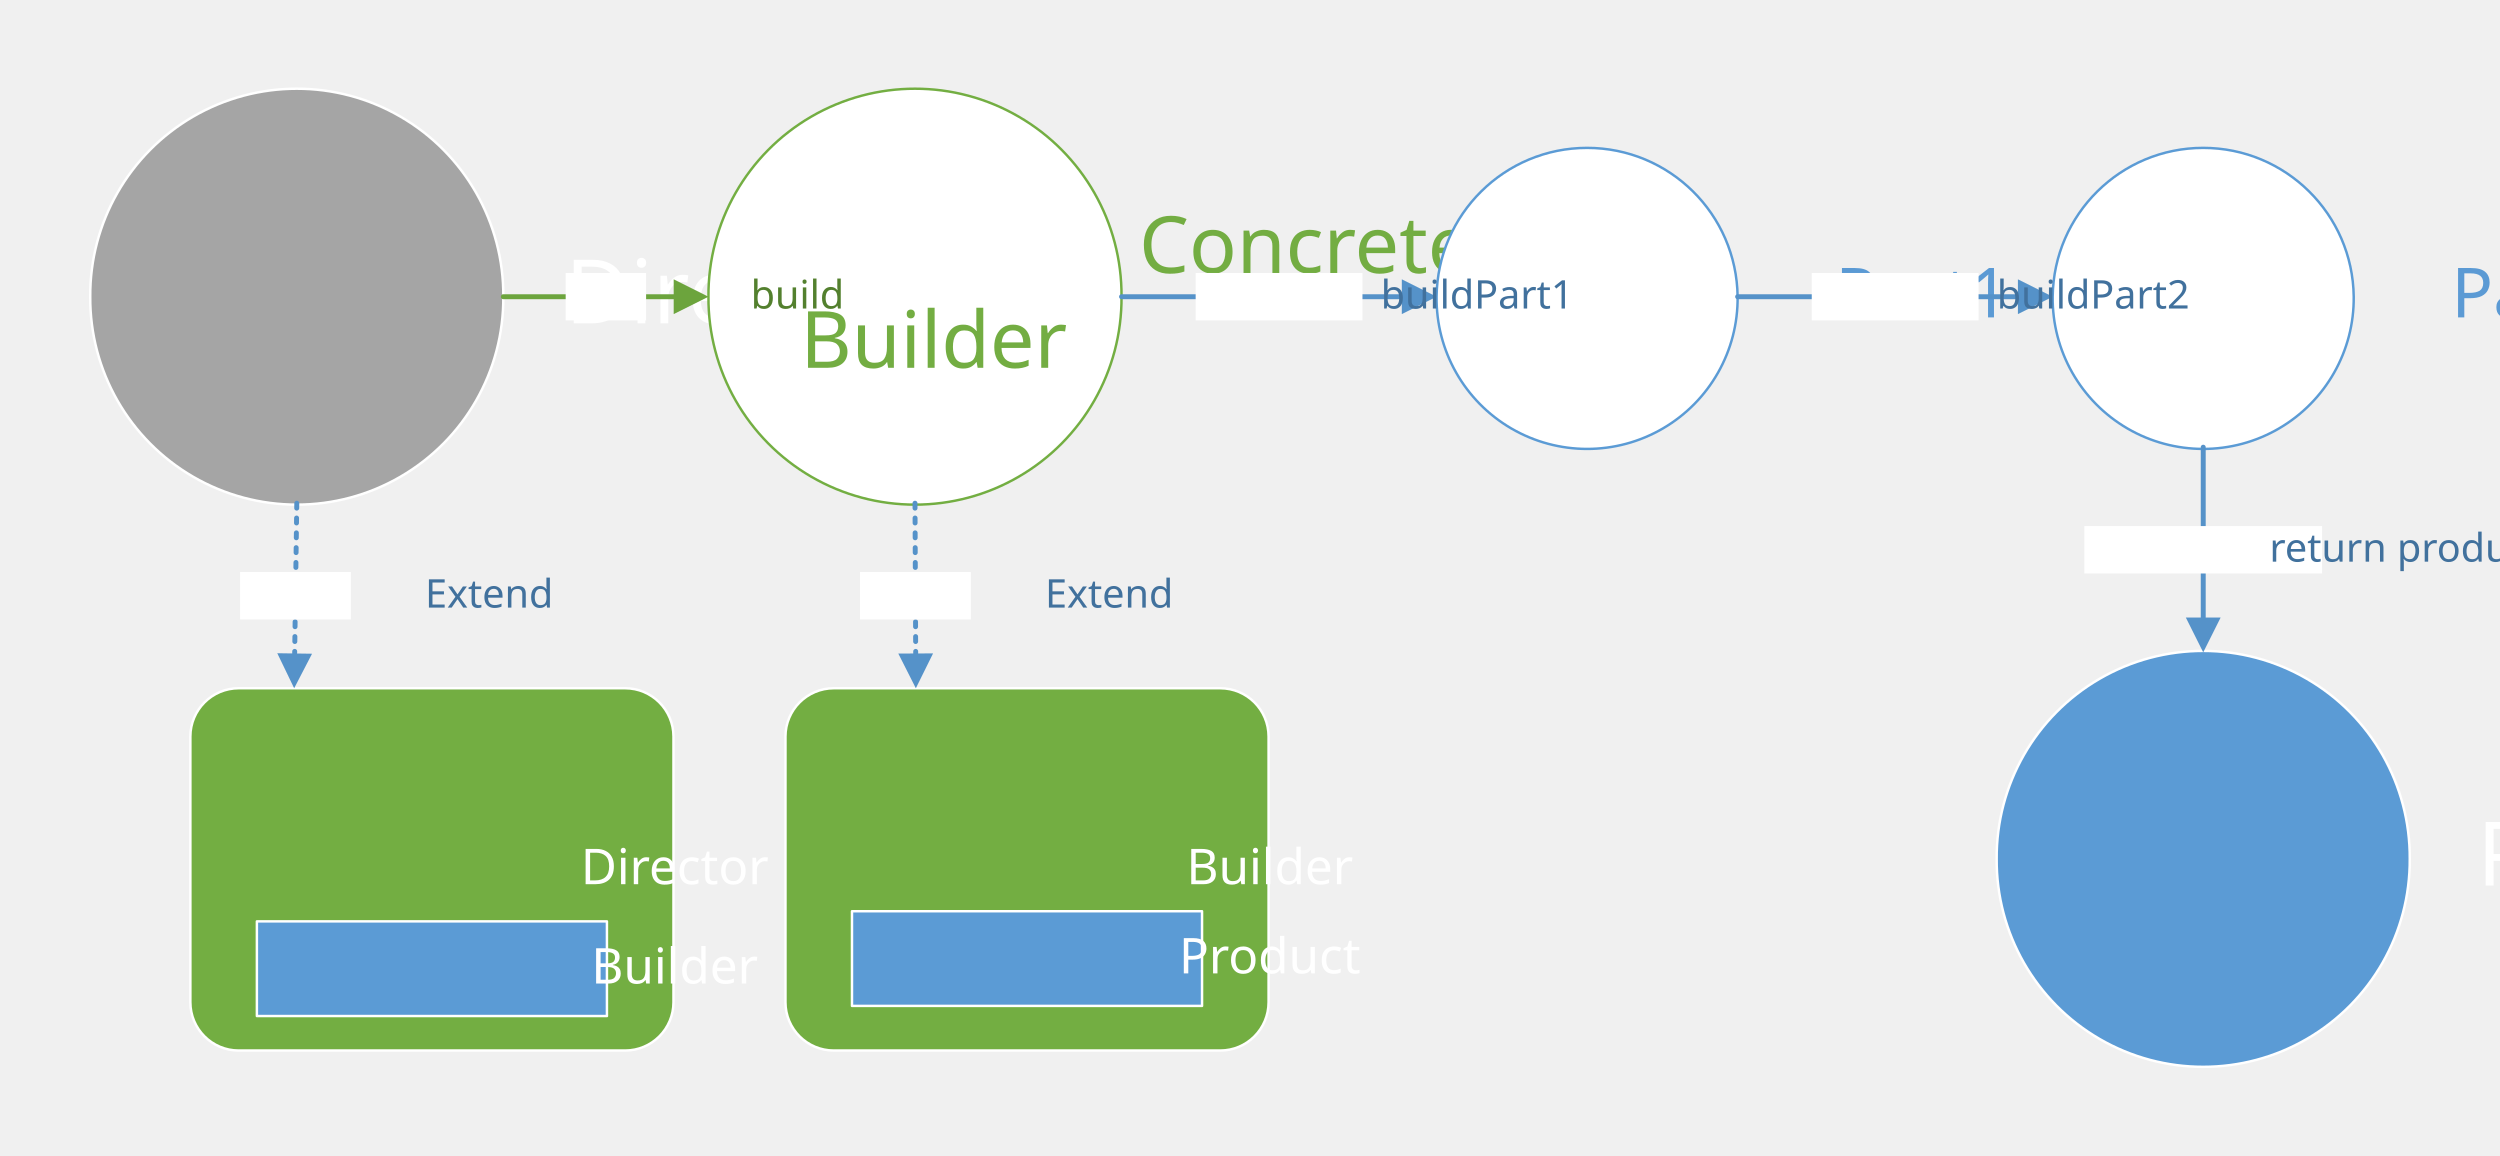
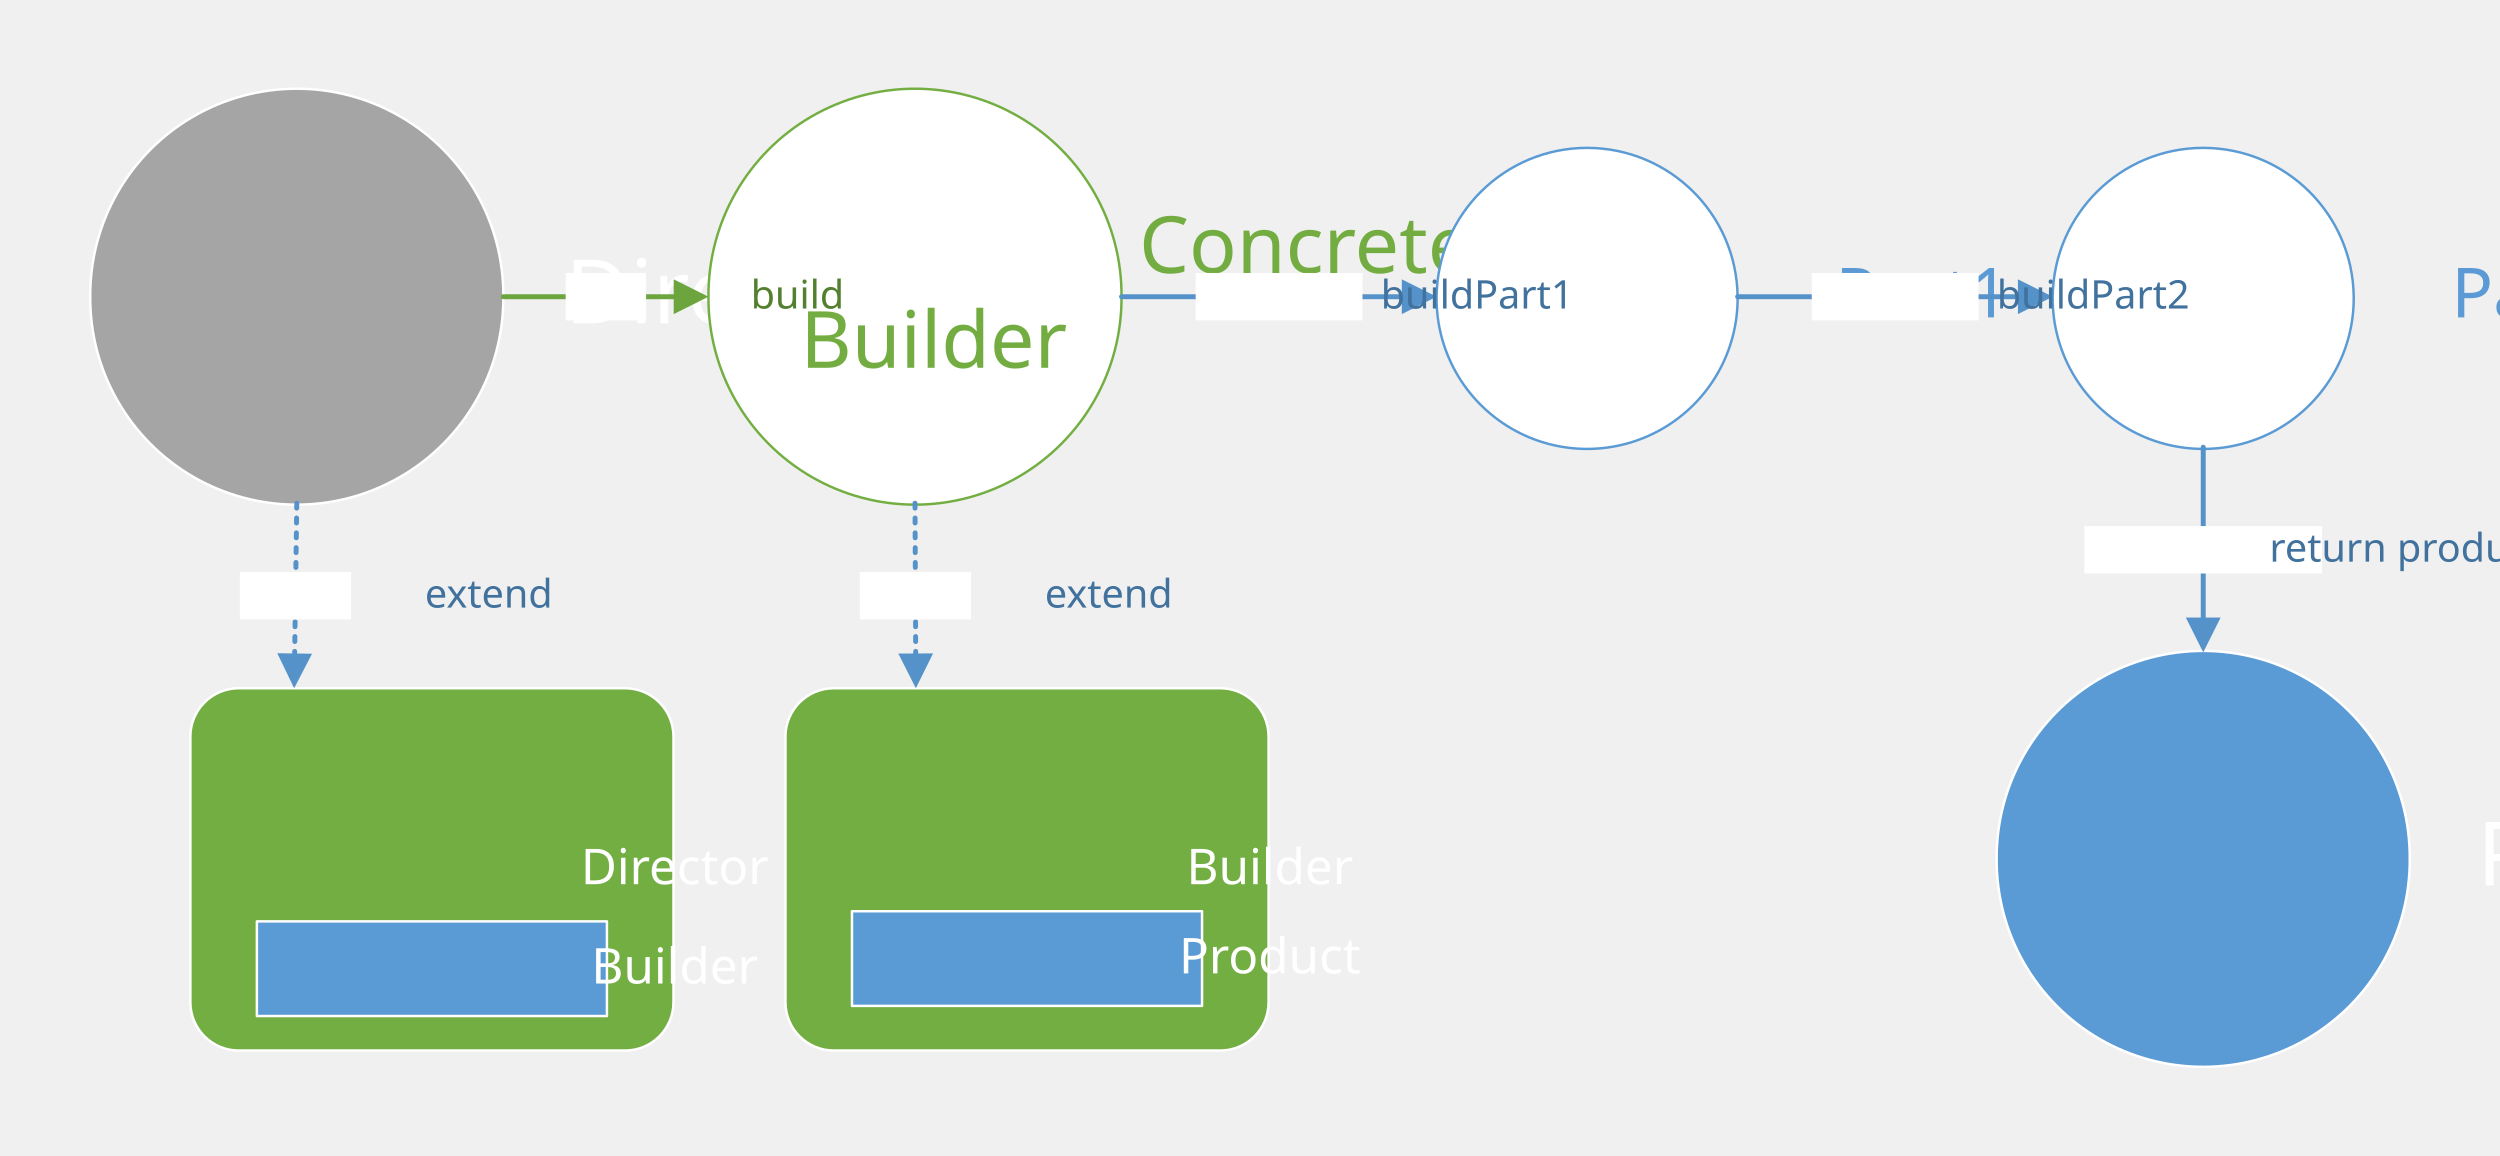
- <svg xmlns="http://www.w3.org/2000/svg" xmlns:ns1="http://schemas.microsoft.com/visio/2003/SVGExtensions/" xmlns:xlink="http://www.w3.org/1999/xlink" width="7.029in" height="3.249in" viewBox="0 0 506.059 233.933" xml:space="preserve" color-interpolation-filters="sRGB" class="st20">
+ <svg xmlns="http://www.w3.org/2000/svg" xmlns:ns1="http://schemas.microsoft.com/visio/2003/SVGExtensions/" xmlns:xlink="http://www.w3.org/1999/xlink" width="7.029in" height="3.249in" viewBox="0 0 506.059 233.933" xml:space="preserve" color-interpolation-filters="sRGB" class="st19">
  <ns1:documentProperties ns1:langID="1033" ns1:metric="true" ns1:viewMarkup="false">
    <ns1:userDefs>
      <ns1:ud ns1:nameU="msvSubprocessMaster" ns1:prompt="" ns1:val="VT4(Rectangle)" />
      <ns1:ud ns1:nameU="msvNoAutoConnect" ns1:val="VT0(1):26" />
    </ns1:userDefs>
  </ns1:documentProperties>
  <style type="text/css">
	
		.st1 {fill:#a5a5a5;stroke:#ffffff;stroke-linecap:round;stroke-linejoin:round;stroke-width:0.5}
		.st2 {fill:#ffffff;font-family:Calibri;font-size:1.5em}
		.st3 {fill:#ffffff;stroke:#73ae42;stroke-linecap:round;stroke-linejoin:round;stroke-width:0.5}
		.st4 {fill:#73ad42;font-family:Calibri;font-size:1.333em}
		.st5 {font-size:1em}
		.st6 {fill:#ffffff;stroke:#5b9bd5;stroke-linecap:round;stroke-linejoin:round;stroke-width:0.5}
		.st7 {fill:#5b9ad4;font-family:Calibri;font-size:1.167em}
		.st8 {fill:#73ae42;stroke:#ffffff;stroke-linecap:round;stroke-linejoin:round;stroke-width:0.5}
		.st9 {fill:#ffffff;font-family:Calibri;font-size:0.833em}
		.st10 {fill:#5b9bd5;stroke:#ffffff;stroke-linecap:round;stroke-linejoin:round;stroke-width:0.5}
		.st11 {marker-end:url(#mrkr4-31);stroke:#5592c9;stroke-dasharray:1,2;stroke-linecap:round;stroke-linejoin:round;stroke-width:1}
		.st12 {fill:#5592c9;fill-opacity:1;stroke:#5592c9;stroke-opacity:1;stroke-width:0.284}
- 		.st13 {fill:#ffffff;stroke:none;stroke-linecap:butt}
+ 		.st13 {fill:#ffffff;stroke:none;stroke-linecap:butt;stroke-width:7.2}
		.st14 {fill:#41719d;font-family:Calibri;font-size:0.667em}
- 		.st15 {fill:#ffffff;stroke:none;stroke-linecap:butt;stroke-width:7.2}
- 		.st16 {marker-end:url(#mrkr4-46);stroke:#6ca43d;stroke-linecap:round;stroke-linejoin:round;stroke-width:1}
- 		.st17 {fill:#6ca43d;fill-opacity:1;stroke:#6ca43d;stroke-opacity:1;stroke-width:0.284}
- 		.st18 {fill:#53802e;font-family:Calibri;font-size:0.667em}
- 		.st19 {marker-end:url(#mrkr4-31);stroke:#5592c9;stroke-linecap:round;stroke-linejoin:round;stroke-width:1}
- 		.st20 {fill:none;fill-rule:evenodd;font-size:12px;overflow:visible;stroke-linecap:square;stroke-miterlimit:3}
+ 		.st15 {marker-end:url(#mrkr4-46);stroke:#6ca43d;stroke-linecap:round;stroke-linejoin:round;stroke-width:1}
+ 		.st16 {fill:#6ca43d;fill-opacity:1;stroke:#6ca43d;stroke-opacity:1;stroke-width:0.284}
+ 		.st17 {fill:#53802e;font-family:Calibri;font-size:0.667em}
+ 		.st18 {marker-end:url(#mrkr4-31);stroke:#5592c9;stroke-linecap:round;stroke-linejoin:round;stroke-width:1}
+ 		.st19 {fill:none;fill-rule:evenodd;font-size:12px;overflow:visible;stroke-linecap:square;stroke-miterlimit:3}
	
	</style>
  <defs id="Markers">
    <g id="lend4">
      <path d="M 2 1 L 0 0 L 2 -1 L 2 1 " style="stroke:none" />
    </g>
    <marker id="mrkr4-31" class="st12" ns1:arrowType="4" ns1:arrowSize="2" ns1:setback="7.04" refX="-7.04" orient="auto" markerUnits="strokeWidth" overflow="visible">
      <use xlink:href="#lend4" transform="scale(-3.52,-3.52) " />
    </marker>
-     <marker id="mrkr4-46" class="st17" ns1:arrowType="4" ns1:arrowSize="2" ns1:setback="7.04" refX="-7.04" orient="auto" markerUnits="strokeWidth" overflow="visible">
+     <marker id="mrkr4-46" class="st16" ns1:arrowType="4" ns1:arrowSize="2" ns1:setback="7.04" refX="-7.04" orient="auto" markerUnits="strokeWidth" overflow="visible">
      <use xlink:href="#lend4" transform="scale(-3.52,-3.52) " />
    </marker>
  </defs>
  <g ns1:mID="0" ns1:index="1" ns1:groupContext="foregroundPage">
    <ns1:userDefs>
      <ns1:ud ns1:nameU="msvThemeOrder" ns1:val="VT0(0):26" />
    </ns1:userDefs>
    <ns1:pageProperties ns1:drawingScale="0.0393701" ns1:pageScale="0.0393701" ns1:drawingUnits="24" ns1:shadowOffsetX="8.50394" ns1:shadowOffsetY="-8.50394" />
    <ns1:layer ns1:name="Connector" ns1:index="0" />
    <g id="shape3-1" ns1:mID="3" ns1:groupContext="shape" transform="translate(18.25,-132.061)">
      <ns1:userDefs>
        <ns1:ud ns1:nameU="visVersion" ns1:val="VT0(15):26" />
      </ns1:userDefs>
      <ns1:textBlock ns1:margins="rect(4,4,4,4)" ns1:tabSpace="42.5197" />
      <ns1:textRect cx="41.811" cy="192.122" width="73.17" height="62.717" />
      <path d="M0 192.12 A41.811 41.811 0 1 1 83.62 192.12 A41.811 41.811 0 1 1 0 192.12 Z" class="st1" />
      <text x="11.89" y="197.52" class="st2" ns1:langID="1045">
        <ns1:paragraph ns1:horizAlign="1" />
        <ns1:tabList />Director</text>
    </g>
    <g id="shape16-4" ns1:mID="16" ns1:groupContext="shape" transform="translate(143.4,-132.061)">
      <ns1:userDefs>
        <ns1:ud ns1:nameU="visVersion" ns1:val="VT0(15):26" />
      </ns1:userDefs>
      <ns1:textBlock ns1:margins="rect(4,4,4,4)" ns1:tabSpace="42.5197" />
      <ns1:textRect cx="41.811" cy="192.122" width="73.17" height="62.717" />
      <path d="M0 192.12 A41.811 41.811 0 1 1 83.62 192.12 A41.811 41.811 0 1 1 0 192.12 Z" class="st3" />
      <text x="12.31" y="187.32" class="st4" ns1:langID="1045">
        <ns1:paragraph ns1:horizAlign="1" />
        <ns1:tabList />Concrete<tspan x="18.61" dy="1.2em" class="st5">Builder</tspan>
      </text>
    </g>
    <g id="shape18-8" ns1:mID="18" ns1:groupContext="shape" transform="translate(290.801,-143.4)">
      <ns1:userDefs>
        <ns1:ud ns1:nameU="visVersion" ns1:val="VT0(15):26" />
      </ns1:userDefs>
      <ns1:textBlock ns1:margins="rect(4,4,4,4)" ns1:tabSpace="42.5197" />
      <ns1:textRect cx="30.472" cy="203.461" width="53.33" height="45.709" />
      <path d="M0 203.46 A30.472 30.472 0 0 1 60.94 203.46 A30.472 30.472 0 1 1 0 203.46 Z" class="st6" />
      <text x="15.17" y="207.66" class="st7" ns1:langID="1045">
        <ns1:paragraph ns1:horizAlign="1" />
        <ns1:tabList />Part1</text>
    </g>
    <g id="shape20-11" ns1:mID="20" ns1:groupContext="shape" transform="translate(158.99,-21.2618)">
      <ns1:userDefs>
        <ns1:ud ns1:nameU="CTypeTopLeftSnip" ns1:prompt="" ns1:val="VT0(0):5" />
        <ns1:ud ns1:nameU="CTypeTopRightSnip" ns1:prompt="" ns1:val="VT0(0):5" />
        <ns1:ud ns1:nameU="CTypeBotLeftSnip" ns1:prompt="" ns1:val="VT0(0):5" />
        <ns1:ud ns1:nameU="CTypeBotRightSnip" ns1:prompt="" ns1:val="VT0(0):5" />
        <ns1:ud ns1:nameU="CornerLockHoriz" ns1:prompt="" ns1:val="VT0(1):5" />
        <ns1:ud ns1:nameU="CornerLockVert" ns1:prompt="" ns1:val="VT0(1):5" />
        <ns1:ud ns1:nameU="CornerLockDiag" ns1:prompt="" ns1:val="VT0(0):5" />
        <ns1:ud ns1:nameU="TopLeftOffset" ns1:prompt="" ns1:val="VT0(0.15748031496063):24" />
        <ns1:ud ns1:nameU="TopRightOffset" ns1:prompt="" ns1:val="VT0(0.15748031496063):24" />
        <ns1:ud ns1:nameU="BotLeftOffset" ns1:prompt="" ns1:val="VT0(0.15748031496063):24" />
        <ns1:ud ns1:nameU="BotRightOffset" ns1:prompt="" ns1:val="VT0(0.15748031496063):24" />
        <ns1:ud ns1:nameU="visVersion" ns1:prompt="" ns1:val="VT0(15):26" />
        <ns1:ud ns1:nameU="TopLeftOffset" ns1:prompt="" ns1:val="VT0(0.13582677283655):1" />
        <ns1:ud ns1:nameU="TopRightOffset" ns1:prompt="" ns1:val="VT0(0.13582677283655):1" />
        <ns1:ud ns1:nameU="BotLeftOffset" ns1:prompt="" ns1:val="VT0(0.13582677283655):1" />
        <ns1:ud ns1:nameU="BotRightOffset" ns1:prompt="" ns1:val="VT0(0.13582677283655):1" />
      </ns1:userDefs>
      <ns1:textBlock ns1:margins="rect(4,4,4,4)" ns1:tabSpace="42.5197" />
      <ns1:textRect cx="48.898" cy="197.26" width="97.8" height="73.347" />
      <path d="M9.78 233.93 L88.02 233.93 A9.779 9.779 -180 0 0 97.8 224.15 L97.8 170.37 A9.779 9.779 -180 0 0 88.02        160.59 L9.78 160.59 A9.779 9.779 -180 0 0 -0 170.37 L0 224.15 A9.779 9.779 -180 0 0 9.78 233.93        Z" class="st8" />
      <text x="34.4" y="200.26" class="st9" ns1:langID="1045">
        <ns1:paragraph ns1:horizAlign="1" />
        <ns1:tabList />Builder</text>
    </g>
    <g id="shape21-14" ns1:mID="21" ns1:groupContext="shape" transform="translate(172.455,-30.2973)">
      <ns1:userDefs>
        <ns1:ud ns1:nameU="visVersion" ns1:val="VT0(15):26" />
      </ns1:userDefs>
      <ns1:textBlock ns1:margins="rect(4,4,4,4)" ns1:tabSpace="42.5197" />
      <ns1:textRect cx="35.433" cy="224.35" width="70.87" height="19.166" />
      <rect x="0" y="214.767" width="70.866" height="19.166" class="st10" />
      <text x="19.43" y="227.35" class="st9" ns1:langID="1045">
        <ns1:paragraph ns1:horizAlign="1" />
        <ns1:tabList />Product</text>
    </g>
    <g id="shape22-17" ns1:mID="22" ns1:groupContext="shape" transform="translate(38.5177,-21.2618)">
      <ns1:userDefs>
        <ns1:ud ns1:nameU="CTypeTopLeftSnip" ns1:prompt="" ns1:val="VT0(0):5" />
        <ns1:ud ns1:nameU="CTypeTopRightSnip" ns1:prompt="" ns1:val="VT0(0):5" />
        <ns1:ud ns1:nameU="CTypeBotLeftSnip" ns1:prompt="" ns1:val="VT0(0):5" />
        <ns1:ud ns1:nameU="CTypeBotRightSnip" ns1:prompt="" ns1:val="VT0(0):5" />
        <ns1:ud ns1:nameU="CornerLockHoriz" ns1:prompt="" ns1:val="VT0(1):5" />
        <ns1:ud ns1:nameU="CornerLockVert" ns1:prompt="" ns1:val="VT0(1):5" />
        <ns1:ud ns1:nameU="CornerLockDiag" ns1:prompt="" ns1:val="VT0(0):5" />
        <ns1:ud ns1:nameU="TopLeftOffset" ns1:prompt="" ns1:val="VT0(0.15748031496063):24" />
        <ns1:ud ns1:nameU="TopRightOffset" ns1:prompt="" ns1:val="VT0(0.15748031496063):24" />
        <ns1:ud ns1:nameU="BotLeftOffset" ns1:prompt="" ns1:val="VT0(0.15748031496063):24" />
        <ns1:ud ns1:nameU="BotRightOffset" ns1:prompt="" ns1:val="VT0(0.15748031496063):24" />
        <ns1:ud ns1:nameU="visVersion" ns1:prompt="" ns1:val="VT0(15):26" />
        <ns1:ud ns1:nameU="TopLeftOffset" ns1:prompt="" ns1:val="VT0(0.13582677283655):1" />
        <ns1:ud ns1:nameU="TopRightOffset" ns1:prompt="" ns1:val="VT0(0.13582677283655):1" />
        <ns1:ud ns1:nameU="BotLeftOffset" ns1:prompt="" ns1:val="VT0(0.13582677283655):1" />
        <ns1:ud ns1:nameU="BotRightOffset" ns1:prompt="" ns1:val="VT0(0.13582677283655):1" />
      </ns1:userDefs>
      <ns1:textBlock ns1:margins="rect(4,4,4,4)" ns1:tabSpace="42.5197" />
      <ns1:textRect cx="48.898" cy="197.26" width="97.8" height="73.347" />
      <path d="M9.78 233.93 L88.02 233.93 A9.779 9.779 -180 0 0 97.8 224.15 L97.8 170.37 A9.779 9.779 -180 0 0 88.02        160.59 L9.78 160.59 A9.779 9.779 -180 0 0 -0 170.37 L0 224.15 A9.779 9.779 -180 0 0 9.78 233.93        Z" class="st8" />
      <text x="32.27" y="200.26" class="st9" ns1:langID="1045">
        <ns1:paragraph ns1:horizAlign="1" />
        <ns1:tabList />Director</text>
    </g>
    <g id="shape23-20" ns1:mID="23" ns1:groupContext="shape" transform="translate(51.9823,-28.2437)">
      <ns1:userDefs>
        <ns1:ud ns1:nameU="visVersion" ns1:val="VT0(15):26" />
      </ns1:userDefs>
      <ns1:textBlock ns1:margins="rect(4,4,4,4)" ns1:tabSpace="42.5197" />
      <ns1:textRect cx="35.433" cy="224.35" width="70.87" height="19.166" />
      <rect x="0" y="214.767" width="70.866" height="19.166" class="st10" />
      <text x="20.93" y="227.35" class="st9" ns1:langID="1045">
        <ns1:paragraph ns1:horizAlign="1" />
        <ns1:tabList />Builder</text>
    </g>
    <g id="shape24-23" ns1:mID="24" ns1:groupContext="shape" transform="translate(415.526,-143.4)">
      <ns1:userDefs>
        <ns1:ud ns1:nameU="visVersion" ns1:val="VT0(15):26" />
      </ns1:userDefs>
      <ns1:textBlock ns1:margins="rect(4,4,4,4)" ns1:tabSpace="42.5197" />
      <ns1:textRect cx="30.472" cy="203.461" width="53.33" height="45.709" />
      <path d="M0 203.46 A30.472 30.472 0 0 1 60.94 203.46 A30.472 30.472 0 1 1 0 203.46 Z" class="st6" />
      <text x="15.17" y="207.66" class="st7" ns1:langID="1045">
        <ns1:paragraph ns1:horizAlign="1" />
        <ns1:tabList />Part2</text>
    </g>
    <g id="shape25-26" ns1:mID="25" ns1:groupContext="shape" ns1:layerMember="0" transform="translate(66.8809,-132.061)">
      <ns1:textBlock ns1:margins="rect(4,4,4,4)" ns1:tabSpace="42.5197" />
      <ns1:textRect cx="-7.087" cy="252.659" width="40" height="17.604" />
      <path d="M-6.82 233.93 L-7.25 264.35" class="st11" />
-       <rect ns1:rectContext="textBkgnd" x="-18.305" y="247.86" width="22.437" height="9.6" class="st13" />
-       <text x="-18.31" y="255.06" class="st14" ns1:langID="1045">
-         <ns1:paragraph ns1:horizAlign="1" />
-         <ns1:tabList />Extend</text>
+       <rect ns1:rectContext="textBkgnd" x="-18.342" y="247.86" width="22.511" height="9.6" class="st13" />
+       <text x="-18.34" y="255.06" class="st14" ns1:langID="1045">
+         <ns1:paragraph ns1:horizAlign="1" />
+         <ns1:tabList />extend</text>
    </g>
    <g id="shape26-34" ns1:mID="26" ns1:groupContext="shape" ns1:layerMember="0" transform="translate(178.212,-132.061)">
      <ns1:textBlock ns1:margins="rect(4,4,4,4)" ns1:tabSpace="42.5197" />
      <ns1:textRect cx="7.087" cy="252.659" width="40" height="17.604" />
      <path d="M7 233.93 L7.14 264.35" class="st11" />
-       <rect ns1:rectContext="textBkgnd" x="-4.132" y="247.86" width="22.437" height="9.6" class="st15" />
-       <text x="-4.13" y="255.06" class="st14" ns1:langID="1045">
-         <ns1:paragraph ns1:horizAlign="1" />
-         <ns1:tabList />Extend</text>
+       <rect ns1:rectContext="textBkgnd" x="-4.169" y="247.86" width="22.511" height="9.6" class="st13" />
+       <text x="-4.17" y="255.06" class="st14" ns1:langID="1045">
+         <ns1:paragraph ns1:horizAlign="1" />
+         <ns1:tabList />extend</text>
    </g>
    <g id="shape27-41" ns1:mID="27" ns1:groupContext="shape" ns1:layerMember="0" transform="translate(101.872,-166.785)">
      <ns1:textBlock ns1:margins="rect(4,4,4,4)" ns1:tabSpace="42.5197" />
      <ns1:textRect cx="20.764" cy="226.846" width="40" height="17.604" />
-       <path d="M0 226.85 L34.49 226.85" class="st16" />
-       <rect ns1:rectContext="textBkgnd" x="12.623" y="222.047" width="16.281" height="9.6" class="st15" />
-       <text x="12.62" y="229.25" class="st18" ns1:langID="1045">
+       <path d="M0 226.85 L34.49 226.85" class="st15" />
+       <rect ns1:rectContext="textBkgnd" x="12.623" y="222.047" width="16.281" height="9.6" class="st13" />
+       <text x="12.62" y="229.25" class="st17" ns1:langID="1045">
        <ns1:paragraph ns1:horizAlign="1" />
        <ns1:tabList />build</text>
    </g>
    <g id="shape28-49" ns1:mID="28" ns1:groupContext="shape" ns1:layerMember="0" transform="translate(227.022,-166.785)">
      <ns1:textBlock ns1:margins="rect(4,4,4,4)" ns1:tabSpace="42.5197" />
      <ns1:textRect cx="31.89" cy="226.846" width="43.59" height="17.604" />
-       <path d="M0 226.85 L56.74 226.85" class="st19" />
-       <rect ns1:rectContext="textBkgnd" x="15.005" y="222.047" width="33.769" height="9.6" class="st15" />
+       <path d="M0 226.85 L56.74 226.85" class="st18" />
+       <rect ns1:rectContext="textBkgnd" x="15.005" y="222.047" width="33.769" height="9.6" class="st13" />
      <text x="15.01" y="229.25" class="st14" ns1:langID="1045">
        <ns1:paragraph ns1:horizAlign="1" />
        <ns1:tabList />buildPart1</text>
    </g>
    <g id="shape29-56" ns1:mID="29" ns1:groupContext="shape" ns1:layerMember="0" transform="translate(351.746,-166.785)">
      <ns1:textBlock ns1:margins="rect(4,4,4,4)" ns1:tabSpace="42.5197" />
      <ns1:textRect cx="31.89" cy="226.846" width="43.59" height="17.604" />
-       <path d="M0 226.85 L56.74 226.85" class="st19" />
+       <path d="M0 226.85 L56.74 226.85" class="st18" />
      <rect ns1:rectContext="textBkgnd" x="15.005" y="222.047" width="33.769" height="9.6" class="st13" />
      <text x="15.01" y="229.25" class="st14" ns1:langID="1045">
        <ns1:paragraph ns1:horizAlign="1" />
        <ns1:tabList />buildPart2</text>
    </g>
    <g id="shape30-63" ns1:mID="30" ns1:groupContext="shape" transform="translate(404.187,-18.25)">
      <ns1:userDefs>
        <ns1:ud ns1:nameU="visVersion" ns1:val="VT0(15):26" />
      </ns1:userDefs>
      <ns1:textBlock ns1:margins="rect(4,4,4,4)" ns1:tabSpace="42.5197" />
      <ns1:textRect cx="41.811" cy="192.122" width="73.17" height="62.717" />
      <path d="M0 192.12 A41.811 41.811 0 1 1 83.62 192.12 A41.811 41.811 0 1 1 0 192.12 Z" class="st10" />
      <text x="13" y="197.52" class="st2" ns1:langID="1045">
        <ns1:paragraph ns1:horizAlign="1" />
        <ns1:tabList />Product</text>
    </g>
    <g id="shape31-66" ns1:mID="31" ns1:groupContext="shape" ns1:layerMember="0" transform="translate(438.911,-143.4)">
      <ns1:textBlock ns1:margins="rect(4,4,4,4)" ns1:tabSpace="42.5197" />
      <ns1:textRect cx="7.087" cy="254.697" width="57.95" height="17.604" />
-       <path d="M7.09 233.93 L7.09 268.42" class="st19" />
-       <rect ns1:rectContext="textBkgnd" x="-16.98" y="249.897" width="48.133" height="9.6" class="st15" />
+       <path d="M7.09 233.93 L7.09 268.42" class="st18" />
+       <rect ns1:rectContext="textBkgnd" x="-16.98" y="249.897" width="48.133" height="9.6" class="st13" />
      <text x="-16.98" y="257.1" class="st14" ns1:langID="1045">
        <ns1:paragraph ns1:horizAlign="1" />
        <ns1:tabList />return product</text>
    </g>
  </g>
</svg>
